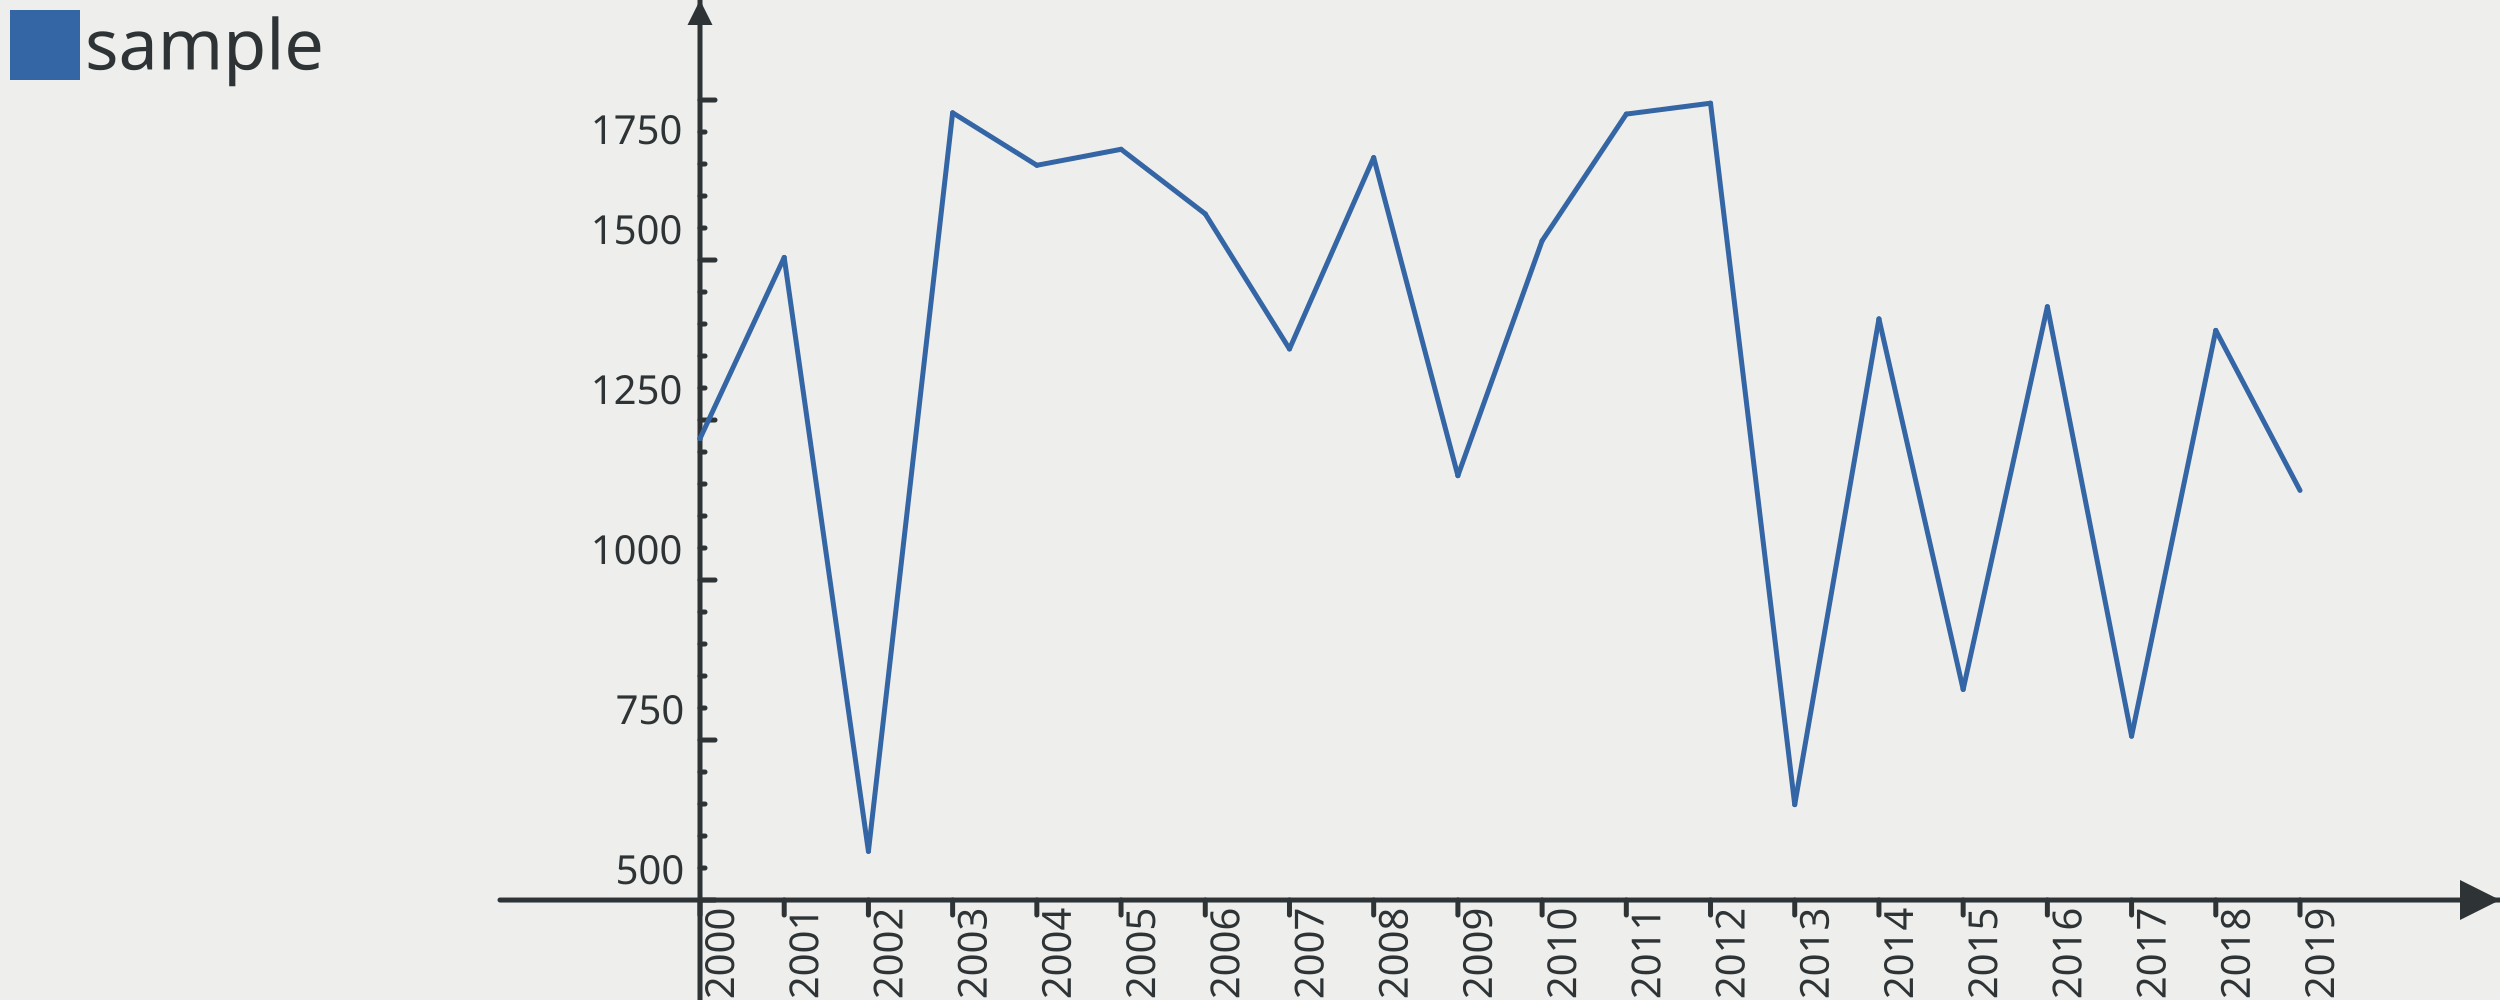
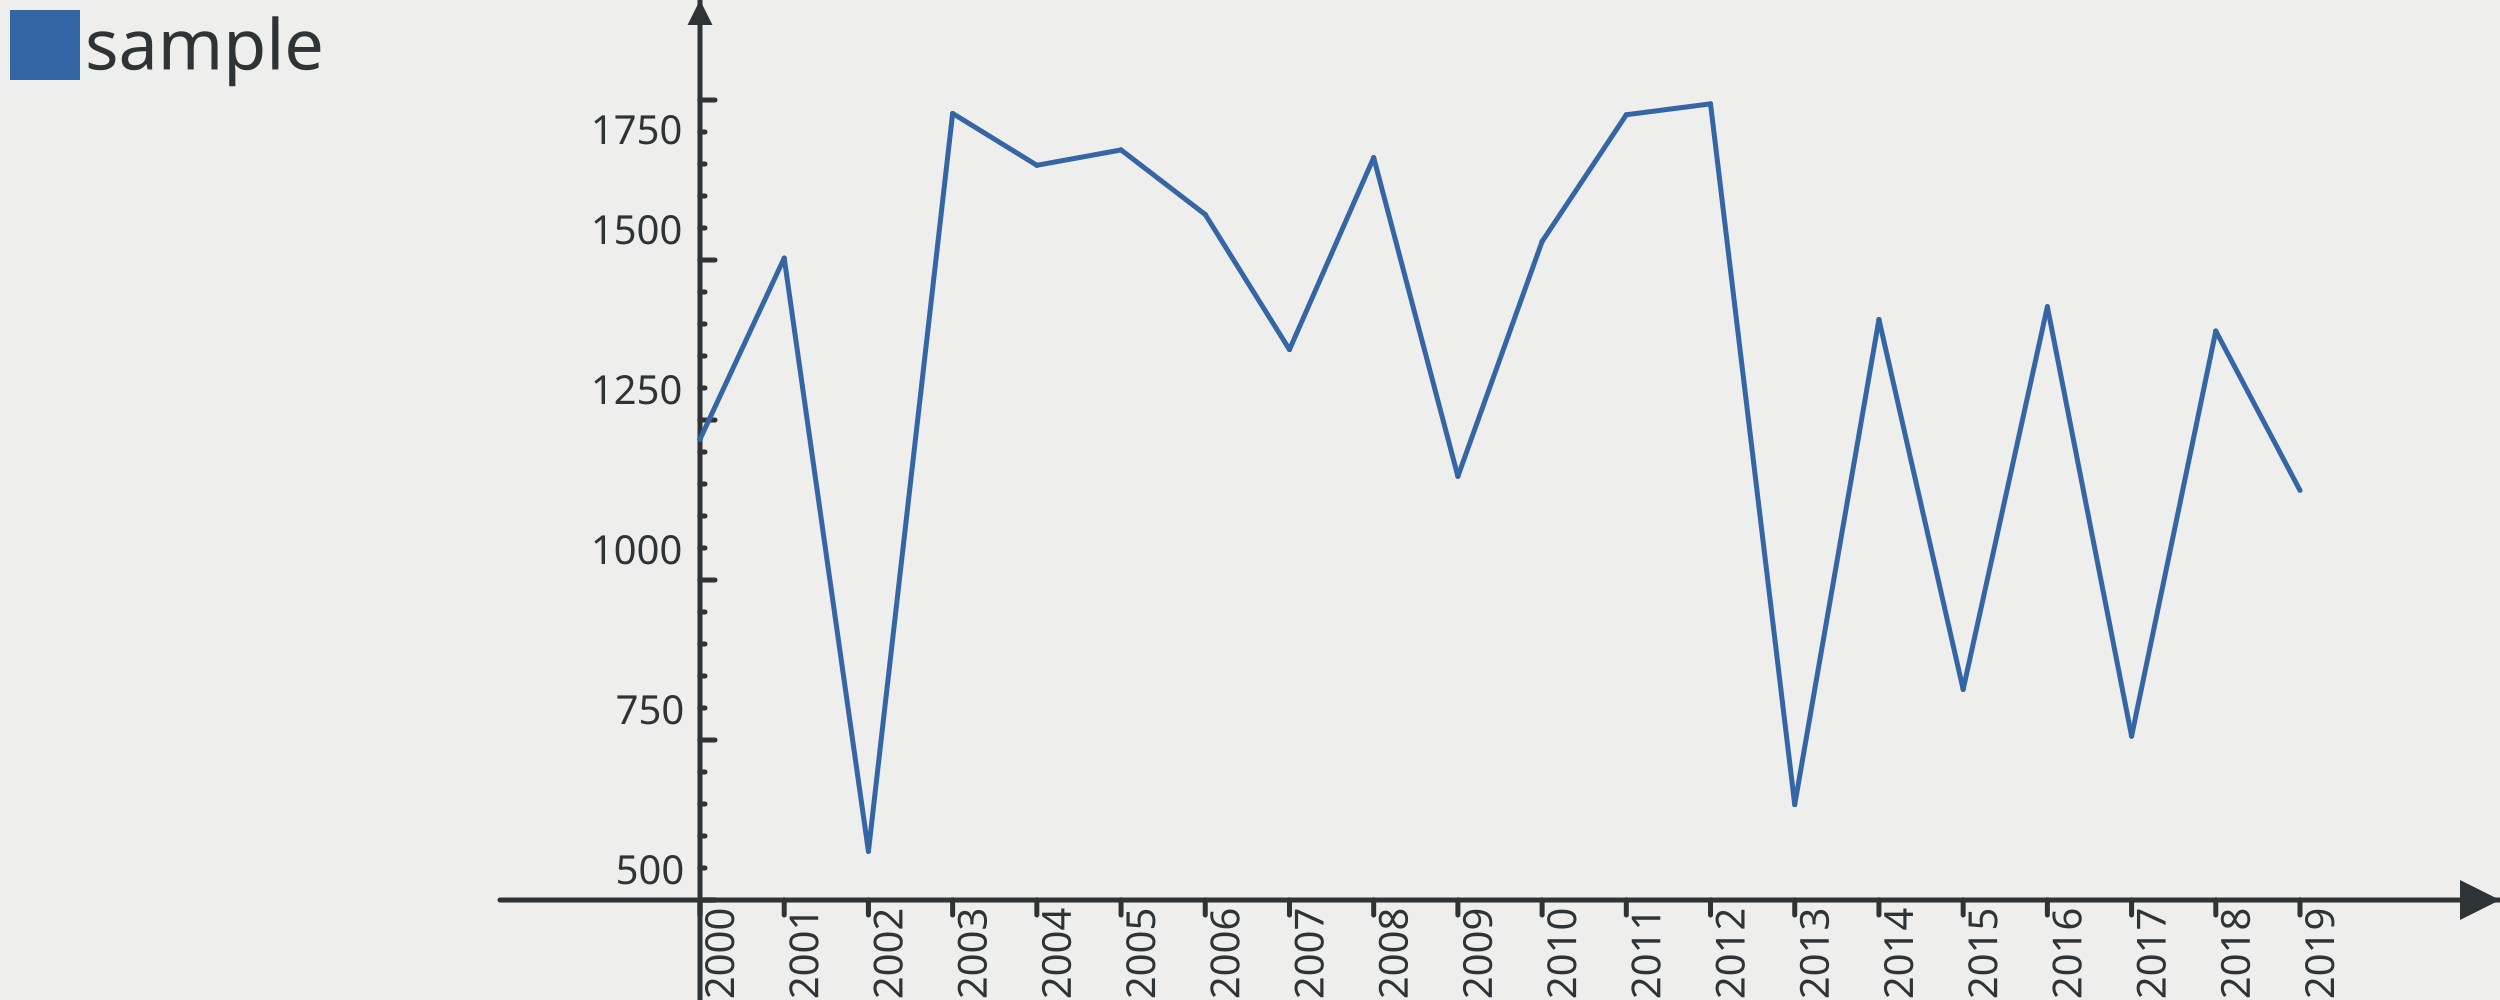
<svg xmlns="http://www.w3.org/2000/svg" width="500" height="200" version="1.0" id="ezcGraph">
  <defs />
  <g id="ezcGraphChart" color-rendering="optimizeQuality" shape-rendering="geometricPrecision" text-rendering="optimizeLegibility">
    <path d=" M 0,200 L 0,0 L 500,0 L 500,200 L 0,200 z " style="fill: #eeeeec; fill-opacity: 1.00; stroke: none;" id="ezcGraphPolygon_1" />
    <path d=" M 0,200 L 0,0 L 100,0 L 100,200 L 0,200 z " style="fill: #000000; fill-opacity: 0.00; stroke: none;" id="ezcGraphPolygon_2" />
    <path d=" M 2,16 L 2,2 L 16,2 L 16,16 L 2,16 z " style="fill: #3465a4; fill-opacity: 1.00; stroke: none;" id="ezcGraphPolygon_3" />
    <path d=" M 100,180 L 500,180" style="fill: none; stroke: #2e3436; stroke-width: 1; stroke-opacity: 1.00; stroke-linecap: round; stroke-linejoin: round;" id="ezcGraphLine_5" />
    <path d=" M 492,176 L 500,180 L 492,184 L 492,176 z " style="fill: #2e3436; fill-opacity: 1.00; stroke: none;" id="ezcGraphPolygon_6" />
    <path d=" M 140,200 L 140,0" style="fill: none; stroke: #2e3436; stroke-width: 1; stroke-opacity: 1.00; stroke-linecap: round; stroke-linejoin: round;" id="ezcGraphLine_7" />
    <path d=" M 137.5,5 L 140,0 L 142.5,5 L 137.5,5 z " style="fill: #2e3436; fill-opacity: 1.00; stroke: none;" id="ezcGraphPolygon_8" />
    <path d=" M 140,20 L 140,180" style="fill: none; stroke: #000000; stroke-width: 1; stroke-opacity: 0.00; stroke-linecap: round; stroke-linejoin: round;" id="ezcGraphLine_10" />
    <path d=" M 140,183 L 140,180" style="fill: none; stroke: #2e3436; stroke-width: 1; stroke-opacity: 1.00; stroke-linecap: round; stroke-linejoin: round;" id="ezcGraphLine_11" />
    <path d=" M 156,20 L 156,180" style="fill: none; stroke: #000000; stroke-width: 1; stroke-opacity: 0.00; stroke-linecap: round; stroke-linejoin: round;" id="ezcGraphLine_13" />
    <path d=" M 156.842,183 L 156.842,180" style="fill: none; stroke: #2e3436; stroke-width: 1; stroke-opacity: 1.00; stroke-linecap: round; stroke-linejoin: round;" id="ezcGraphLine_14" />
    <path d=" M 175.2,20 L 175.2,180" style="fill: none; stroke: #000000; stroke-width: 1; stroke-opacity: 0.00; stroke-linecap: round; stroke-linejoin: round;" id="ezcGraphLine_16" />
    <path d=" M 173.684,183 L 173.684,180" style="fill: none; stroke: #2e3436; stroke-width: 1; stroke-opacity: 1.00; stroke-linecap: round; stroke-linejoin: round;" id="ezcGraphLine_17" />
    <path d=" M 191.2,20 L 191.2,180" style="fill: none; stroke: #000000; stroke-width: 1; stroke-opacity: 0.00; stroke-linecap: round; stroke-linejoin: round;" id="ezcGraphLine_19" />
    <path d=" M 190.526,183 L 190.526,180" style="fill: none; stroke: #2e3436; stroke-width: 1; stroke-opacity: 1.00; stroke-linecap: round; stroke-linejoin: round;" id="ezcGraphLine_20" />
    <path d=" M 207.2,20 L 207.2,180" style="fill: none; stroke: #000000; stroke-width: 1; stroke-opacity: 0.00; stroke-linecap: round; stroke-linejoin: round;" id="ezcGraphLine_22" />
    <path d=" M 207.368,183 L 207.368,180" style="fill: none; stroke: #2e3436; stroke-width: 1; stroke-opacity: 1.00; stroke-linecap: round; stroke-linejoin: round;" id="ezcGraphLine_23" />
    <path d=" M 223.2,20 L 223.2,180" style="fill: none; stroke: #000000; stroke-width: 1; stroke-opacity: 0.00; stroke-linecap: round; stroke-linejoin: round;" id="ezcGraphLine_25" />
    <path d=" M 224.21,183 L 224.21,180" style="fill: none; stroke: #2e3436; stroke-width: 1; stroke-opacity: 1.00; stroke-linecap: round; stroke-linejoin: round;" id="ezcGraphLine_26" />
    <path d=" M 242.4,20 L 242.4,180" style="fill: none; stroke: #000000; stroke-width: 1; stroke-opacity: 0.00; stroke-linecap: round; stroke-linejoin: round;" id="ezcGraphLine_28" />
    <path d=" M 241.053,183 L 241.053,180" style="fill: none; stroke: #2e3436; stroke-width: 1; stroke-opacity: 1.00; stroke-linecap: round; stroke-linejoin: round;" id="ezcGraphLine_29" />
    <path d=" M 258.4,20 L 258.4,180" style="fill: none; stroke: #000000; stroke-width: 1; stroke-opacity: 0.00; stroke-linecap: round; stroke-linejoin: round;" id="ezcGraphLine_31" />
    <path d=" M 257.895,183 L 257.895,180" style="fill: none; stroke: #2e3436; stroke-width: 1; stroke-opacity: 1.00; stroke-linecap: round; stroke-linejoin: round;" id="ezcGraphLine_32" />
    <path d=" M 274.4,20 L 274.4,180" style="fill: none; stroke: #000000; stroke-width: 1; stroke-opacity: 0.00; stroke-linecap: round; stroke-linejoin: round;" id="ezcGraphLine_34" />
    <path d=" M 274.737,183 L 274.737,180" style="fill: none; stroke: #2e3436; stroke-width: 1; stroke-opacity: 1.00; stroke-linecap: round; stroke-linejoin: round;" id="ezcGraphLine_35" />
    <path d=" M 290.4,20 L 290.4,180" style="fill: none; stroke: #000000; stroke-width: 1; stroke-opacity: 0.00; stroke-linecap: round; stroke-linejoin: round;" id="ezcGraphLine_37" />
    <path d=" M 291.579,183 L 291.579,180" style="fill: none; stroke: #2e3436; stroke-width: 1; stroke-opacity: 1.00; stroke-linecap: round; stroke-linejoin: round;" id="ezcGraphLine_38" />
    <path d=" M 309.6,20 L 309.6,180" style="fill: none; stroke: #000000; stroke-width: 1; stroke-opacity: 0.00; stroke-linecap: round; stroke-linejoin: round;" id="ezcGraphLine_40" />
    <path d=" M 308.421,183 L 308.421,180" style="fill: none; stroke: #2e3436; stroke-width: 1; stroke-opacity: 1.00; stroke-linecap: round; stroke-linejoin: round;" id="ezcGraphLine_41" />
    <path d=" M 325.6,20 L 325.6,180" style="fill: none; stroke: #000000; stroke-width: 1; stroke-opacity: 0.00; stroke-linecap: round; stroke-linejoin: round;" id="ezcGraphLine_43" />
    <path d=" M 325.263,183 L 325.263,180" style="fill: none; stroke: #2e3436; stroke-width: 1; stroke-opacity: 1.00; stroke-linecap: round; stroke-linejoin: round;" id="ezcGraphLine_44" />
    <path d=" M 341.6,20 L 341.6,180" style="fill: none; stroke: #000000; stroke-width: 1; stroke-opacity: 0.00; stroke-linecap: round; stroke-linejoin: round;" id="ezcGraphLine_46" />
    <path d=" M 342.105,183 L 342.105,180" style="fill: none; stroke: #2e3436; stroke-width: 1; stroke-opacity: 1.00; stroke-linecap: round; stroke-linejoin: round;" id="ezcGraphLine_47" />
    <path d=" M 357.6,20 L 357.6,180" style="fill: none; stroke: #000000; stroke-width: 1; stroke-opacity: 0.00; stroke-linecap: round; stroke-linejoin: round;" id="ezcGraphLine_49" />
    <path d=" M 358.947,183 L 358.947,180" style="fill: none; stroke: #2e3436; stroke-width: 1; stroke-opacity: 1.00; stroke-linecap: round; stroke-linejoin: round;" id="ezcGraphLine_50" />
    <path d=" M 376.8,20 L 376.8,180" style="fill: none; stroke: #000000; stroke-width: 1; stroke-opacity: 0.00; stroke-linecap: round; stroke-linejoin: round;" id="ezcGraphLine_52" />
    <path d=" M 375.789,183 L 375.789,180" style="fill: none; stroke: #2e3436; stroke-width: 1; stroke-opacity: 1.00; stroke-linecap: round; stroke-linejoin: round;" id="ezcGraphLine_53" />
    <path d=" M 392.8,20 L 392.8,180" style="fill: none; stroke: #000000; stroke-width: 1; stroke-opacity: 0.00; stroke-linecap: round; stroke-linejoin: round;" id="ezcGraphLine_55" />
    <path d=" M 392.632,183 L 392.632,180" style="fill: none; stroke: #2e3436; stroke-width: 1; stroke-opacity: 1.00; stroke-linecap: round; stroke-linejoin: round;" id="ezcGraphLine_56" />
    <path d=" M 408.8,20 L 408.8,180" style="fill: none; stroke: #000000; stroke-width: 1; stroke-opacity: 0.00; stroke-linecap: round; stroke-linejoin: round;" id="ezcGraphLine_58" />
    <path d=" M 409.474,183 L 409.474,180" style="fill: none; stroke: #2e3436; stroke-width: 1; stroke-opacity: 1.00; stroke-linecap: round; stroke-linejoin: round;" id="ezcGraphLine_59" />
    <path d=" M 424.8,20 L 424.8,180" style="fill: none; stroke: #000000; stroke-width: 1; stroke-opacity: 0.00; stroke-linecap: round; stroke-linejoin: round;" id="ezcGraphLine_61" />
    <path d=" M 426.316,183 L 426.316,180" style="fill: none; stroke: #2e3436; stroke-width: 1; stroke-opacity: 1.00; stroke-linecap: round; stroke-linejoin: round;" id="ezcGraphLine_62" />
    <path d=" M 444,20 L 444,180" style="fill: none; stroke: #000000; stroke-width: 1; stroke-opacity: 0.00; stroke-linecap: round; stroke-linejoin: round;" id="ezcGraphLine_64" />
    <path d=" M 443.158,183 L 443.158,180" style="fill: none; stroke: #2e3436; stroke-width: 1; stroke-opacity: 1.00; stroke-linecap: round; stroke-linejoin: round;" id="ezcGraphLine_65" />
    <path d=" M 460,20 L 460,180" style="fill: none; stroke: #000000; stroke-width: 1; stroke-opacity: 0.00; stroke-linecap: round; stroke-linejoin: round;" id="ezcGraphLine_67" />
    <path d=" M 460,183 L 460,180" style="fill: none; stroke: #2e3436; stroke-width: 1; stroke-opacity: 1.00; stroke-linecap: round; stroke-linejoin: round;" id="ezcGraphLine_68" />
    <path d=" M 140,180 L 460,180" style="fill: none; stroke: #000000; stroke-width: 1; stroke-opacity: 0.00; stroke-linecap: round; stroke-linejoin: round;" id="ezcGraphLine_69" />
    <path d=" M 140,180 L 143,180" style="fill: none; stroke: #2e3436; stroke-width: 1; stroke-opacity: 1.00; stroke-linecap: round; stroke-linejoin: round;" id="ezcGraphLine_70" />
    <path d=" M 140,174 L 460,174" style="fill: none; stroke: #000000; stroke-width: 1; stroke-opacity: 0.00; stroke-linecap: round; stroke-linejoin: round;" id="ezcGraphLine_72" />
    <path d=" M 140,173.6 L 141,173.6" style="fill: none; stroke: #2e3436; stroke-width: 1; stroke-opacity: 1.00; stroke-linecap: round; stroke-linejoin: round;" id="ezcGraphLine_73" />
    <path d=" M 140,168 L 460,168" style="fill: none; stroke: #000000; stroke-width: 1; stroke-opacity: 0.00; stroke-linecap: round; stroke-linejoin: round;" id="ezcGraphLine_74" />
    <path d=" M 140,167.2 L 141,167.2" style="fill: none; stroke: #2e3436; stroke-width: 1; stroke-opacity: 1.00; stroke-linecap: round; stroke-linejoin: round;" id="ezcGraphLine_75" />
    <path d=" M 140,160 L 460,160" style="fill: none; stroke: #000000; stroke-width: 1; stroke-opacity: 0.00; stroke-linecap: round; stroke-linejoin: round;" id="ezcGraphLine_76" />
    <path d=" M 140,160.8 L 141,160.8" style="fill: none; stroke: #2e3436; stroke-width: 1; stroke-opacity: 1.00; stroke-linecap: round; stroke-linejoin: round;" id="ezcGraphLine_77" />
    <path d=" M 140,154 L 460,154" style="fill: none; stroke: #000000; stroke-width: 1; stroke-opacity: 0.00; stroke-linecap: round; stroke-linejoin: round;" id="ezcGraphLine_78" />
    <path d=" M 140,154.4 L 141,154.4" style="fill: none; stroke: #2e3436; stroke-width: 1; stroke-opacity: 1.00; stroke-linecap: round; stroke-linejoin: round;" id="ezcGraphLine_79" />
    <path d=" M 140,148 L 460,148" style="fill: none; stroke: #000000; stroke-width: 1; stroke-opacity: 0.00; stroke-linecap: round; stroke-linejoin: round;" id="ezcGraphLine_80" />
    <path d=" M 140,148 L 143,148" style="fill: none; stroke: #2e3436; stroke-width: 1; stroke-opacity: 1.00; stroke-linecap: round; stroke-linejoin: round;" id="ezcGraphLine_81" />
    <path d=" M 140,142 L 460,142" style="fill: none; stroke: #000000; stroke-width: 1; stroke-opacity: 0.00; stroke-linecap: round; stroke-linejoin: round;" id="ezcGraphLine_83" />
    <path d=" M 140,141.6 L 141,141.6" style="fill: none; stroke: #2e3436; stroke-width: 1; stroke-opacity: 1.00; stroke-linecap: round; stroke-linejoin: round;" id="ezcGraphLine_84" />
    <path d=" M 140,136 L 460,136" style="fill: none; stroke: #000000; stroke-width: 1; stroke-opacity: 0.00; stroke-linecap: round; stroke-linejoin: round;" id="ezcGraphLine_85" />
    <path d=" M 140,135.2 L 141,135.2" style="fill: none; stroke: #2e3436; stroke-width: 1; stroke-opacity: 1.00; stroke-linecap: round; stroke-linejoin: round;" id="ezcGraphLine_86" />
    <path d=" M 140,128 L 460,128" style="fill: none; stroke: #000000; stroke-width: 1; stroke-opacity: 0.00; stroke-linecap: round; stroke-linejoin: round;" id="ezcGraphLine_87" />
    <path d=" M 140,128.8 L 141,128.8" style="fill: none; stroke: #2e3436; stroke-width: 1; stroke-opacity: 1.00; stroke-linecap: round; stroke-linejoin: round;" id="ezcGraphLine_88" />
    <path d=" M 140,122 L 460,122" style="fill: none; stroke: #000000; stroke-width: 1; stroke-opacity: 0.00; stroke-linecap: round; stroke-linejoin: round;" id="ezcGraphLine_89" />
    <path d=" M 140,122.4 L 141,122.4" style="fill: none; stroke: #2e3436; stroke-width: 1; stroke-opacity: 1.00; stroke-linecap: round; stroke-linejoin: round;" id="ezcGraphLine_90" />
    <path d=" M 140,116 L 460,116" style="fill: none; stroke: #000000; stroke-width: 1; stroke-opacity: 0.00; stroke-linecap: round; stroke-linejoin: round;" id="ezcGraphLine_91" />
    <path d=" M 140,116 L 143,116" style="fill: none; stroke: #2e3436; stroke-width: 1; stroke-opacity: 1.00; stroke-linecap: round; stroke-linejoin: round;" id="ezcGraphLine_92" />
    <path d=" M 140,110 L 460,110" style="fill: none; stroke: #000000; stroke-width: 1; stroke-opacity: 0.00; stroke-linecap: round; stroke-linejoin: round;" id="ezcGraphLine_94" />
    <path d=" M 140,109.6 L 141,109.6" style="fill: none; stroke: #2e3436; stroke-width: 1; stroke-opacity: 1.00; stroke-linecap: round; stroke-linejoin: round;" id="ezcGraphLine_95" />
    <path d=" M 140,104 L 460,104" style="fill: none; stroke: #000000; stroke-width: 1; stroke-opacity: 0.00; stroke-linecap: round; stroke-linejoin: round;" id="ezcGraphLine_96" />
    <path d=" M 140,103.2 L 141,103.2" style="fill: none; stroke: #2e3436; stroke-width: 1; stroke-opacity: 1.00; stroke-linecap: round; stroke-linejoin: round;" id="ezcGraphLine_97" />
    <path d=" M 140,96 L 460,96" style="fill: none; stroke: #000000; stroke-width: 1; stroke-opacity: 0.00; stroke-linecap: round; stroke-linejoin: round;" id="ezcGraphLine_98" />
    <path d=" M 140,96.8 L 141,96.8" style="fill: none; stroke: #2e3436; stroke-width: 1; stroke-opacity: 1.00; stroke-linecap: round; stroke-linejoin: round;" id="ezcGraphLine_99" />
    <path d=" M 140,90 L 460,90" style="fill: none; stroke: #000000; stroke-width: 1; stroke-opacity: 0.00; stroke-linecap: round; stroke-linejoin: round;" id="ezcGraphLine_100" />
    <path d=" M 140,90.4 L 141,90.4" style="fill: none; stroke: #2e3436; stroke-width: 1; stroke-opacity: 1.00; stroke-linecap: round; stroke-linejoin: round;" id="ezcGraphLine_101" />
    <path d=" M 140,84 L 460,84" style="fill: none; stroke: #000000; stroke-width: 1; stroke-opacity: 0.00; stroke-linecap: round; stroke-linejoin: round;" id="ezcGraphLine_102" />
    <path d=" M 140,84 L 143,84" style="fill: none; stroke: #2e3436; stroke-width: 1; stroke-opacity: 1.00; stroke-linecap: round; stroke-linejoin: round;" id="ezcGraphLine_103" />
    <path d=" M 140,78 L 460,78" style="fill: none; stroke: #000000; stroke-width: 1; stroke-opacity: 0.00; stroke-linecap: round; stroke-linejoin: round;" id="ezcGraphLine_105" />
    <path d=" M 140,77.6 L 141,77.6" style="fill: none; stroke: #2e3436; stroke-width: 1; stroke-opacity: 1.00; stroke-linecap: round; stroke-linejoin: round;" id="ezcGraphLine_106" />
    <path d=" M 140,72 L 460,72" style="fill: none; stroke: #000000; stroke-width: 1; stroke-opacity: 0.00; stroke-linecap: round; stroke-linejoin: round;" id="ezcGraphLine_107" />
    <path d=" M 140,71.2 L 141,71.2" style="fill: none; stroke: #2e3436; stroke-width: 1; stroke-opacity: 1.00; stroke-linecap: round; stroke-linejoin: round;" id="ezcGraphLine_108" />
    <path d=" M 140,64 L 460,64" style="fill: none; stroke: #000000; stroke-width: 1; stroke-opacity: 0.00; stroke-linecap: round; stroke-linejoin: round;" id="ezcGraphLine_109" />
    <path d=" M 140,64.8 L 141,64.8" style="fill: none; stroke: #2e3436; stroke-width: 1; stroke-opacity: 1.00; stroke-linecap: round; stroke-linejoin: round;" id="ezcGraphLine_110" />
    <path d=" M 140,58 L 460,58" style="fill: none; stroke: #000000; stroke-width: 1; stroke-opacity: 0.00; stroke-linecap: round; stroke-linejoin: round;" id="ezcGraphLine_111" />
    <path d=" M 140,58.4 L 141,58.4" style="fill: none; stroke: #2e3436; stroke-width: 1; stroke-opacity: 1.00; stroke-linecap: round; stroke-linejoin: round;" id="ezcGraphLine_112" />
    <path d=" M 140,52 L 460,52" style="fill: none; stroke: #000000; stroke-width: 1; stroke-opacity: 0.00; stroke-linecap: round; stroke-linejoin: round;" id="ezcGraphLine_113" />
    <path d=" M 140,52 L 143,52" style="fill: none; stroke: #2e3436; stroke-width: 1; stroke-opacity: 1.00; stroke-linecap: round; stroke-linejoin: round;" id="ezcGraphLine_114" />
    <path d=" M 140,46 L 460,46" style="fill: none; stroke: #000000; stroke-width: 1; stroke-opacity: 0.00; stroke-linecap: round; stroke-linejoin: round;" id="ezcGraphLine_116" />
    <path d=" M 140,45.6 L 141,45.6" style="fill: none; stroke: #2e3436; stroke-width: 1; stroke-opacity: 1.00; stroke-linecap: round; stroke-linejoin: round;" id="ezcGraphLine_117" />
    <path d=" M 140,40 L 460,40" style="fill: none; stroke: #000000; stroke-width: 1; stroke-opacity: 0.00; stroke-linecap: round; stroke-linejoin: round;" id="ezcGraphLine_118" />
    <path d=" M 140,39.2 L 141,39.2" style="fill: none; stroke: #2e3436; stroke-width: 1; stroke-opacity: 1.00; stroke-linecap: round; stroke-linejoin: round;" id="ezcGraphLine_119" />
    <path d=" M 140,32 L 460,32" style="fill: none; stroke: #000000; stroke-width: 1; stroke-opacity: 0.00; stroke-linecap: round; stroke-linejoin: round;" id="ezcGraphLine_120" />
    <path d=" M 140,32.8 L 141,32.8" style="fill: none; stroke: #2e3436; stroke-width: 1; stroke-opacity: 1.00; stroke-linecap: round; stroke-linejoin: round;" id="ezcGraphLine_121" />
    <path d=" M 140,26 L 460,26" style="fill: none; stroke: #000000; stroke-width: 1; stroke-opacity: 0.00; stroke-linecap: round; stroke-linejoin: round;" id="ezcGraphLine_122" />
    <path d=" M 140,26.4 L 141,26.4" style="fill: none; stroke: #2e3436; stroke-width: 1; stroke-opacity: 1.00; stroke-linecap: round; stroke-linejoin: round;" id="ezcGraphLine_123" />
    <path d=" M 140,20 L 460,20" style="fill: none; stroke: #000000; stroke-width: 1; stroke-opacity: 0.00; stroke-linecap: round; stroke-linejoin: round;" id="ezcGraphLine_124" />
    <path d=" M 140,20 L 143,20" style="fill: none; stroke: #2e3436; stroke-width: 1; stroke-opacity: 1.00; stroke-linecap: round; stroke-linejoin: round;" id="ezcGraphLine_125" />
-     <path d=" M 140,87.712 L 140,87.712" style="fill: none; stroke: #3465a4; stroke-width: 1; stroke-opacity: 1.00; stroke-linecap: round; stroke-linejoin: round;" id="ezcGraphLine_127" />
-     <path d=" M 140,87.712 L 156.842,51.488" style="fill: none; stroke: #3465a4; stroke-width: 1; stroke-opacity: 1.00; stroke-linecap: round; stroke-linejoin: round;" id="ezcGraphLine_128" />
-     <path d=" M 156.842,51.488 L 173.684,170.272" style="fill: none; stroke: #3465a4; stroke-width: 1; stroke-opacity: 1.00; stroke-linecap: round; stroke-linejoin: round;" id="ezcGraphLine_129" />
-     <path d=" M 173.684,170.272 L 190.526,22.56" style="fill: none; stroke: #3465a4; stroke-width: 1; stroke-opacity: 1.00; stroke-linecap: round; stroke-linejoin: round;" id="ezcGraphLine_130" />
-     <path d=" M 190.526,22.56 L 207.368,33.056" style="fill: none; stroke: #3465a4; stroke-width: 1; stroke-opacity: 1.00; stroke-linecap: round; stroke-linejoin: round;" id="ezcGraphLine_131" />
-     <path d=" M 207.368,33.056 L 224.21,29.856" style="fill: none; stroke: #3465a4; stroke-width: 1; stroke-opacity: 1.00; stroke-linecap: round; stroke-linejoin: round;" id="ezcGraphLine_132" />
-     <path d=" M 224.21,29.856 L 241.053,42.784" style="fill: none; stroke: #3465a4; stroke-width: 1; stroke-opacity: 1.00; stroke-linecap: round; stroke-linejoin: round;" id="ezcGraphLine_133" />
-     <path d=" M 241.053,42.784 L 257.895,69.792" style="fill: none; stroke: #3465a4; stroke-width: 1; stroke-opacity: 1.00; stroke-linecap: round; stroke-linejoin: round;" id="ezcGraphLine_134" />
-     <path d=" M 257.895,69.792 L 274.737,31.52" style="fill: none; stroke: #3465a4; stroke-width: 1; stroke-opacity: 1.00; stroke-linecap: round; stroke-linejoin: round;" id="ezcGraphLine_135" />
-     <path d=" M 274.737,31.52 L 291.579,95.136" style="fill: none; stroke: #3465a4; stroke-width: 1; stroke-opacity: 1.00; stroke-linecap: round; stroke-linejoin: round;" id="ezcGraphLine_136" />
-     <path d=" M 291.579,95.136 L 308.421,48.16" style="fill: none; stroke: #3465a4; stroke-width: 1; stroke-opacity: 1.00; stroke-linecap: round; stroke-linejoin: round;" id="ezcGraphLine_137" />
-     <path d=" M 308.421,48.16 L 325.263,22.816" style="fill: none; stroke: #3465a4; stroke-width: 1; stroke-opacity: 1.00; stroke-linecap: round; stroke-linejoin: round;" id="ezcGraphLine_138" />
-     <path d=" M 325.263,22.816 L 342.105,20.64" style="fill: none; stroke: #3465a4; stroke-width: 1; stroke-opacity: 1.00; stroke-linecap: round; stroke-linejoin: round;" id="ezcGraphLine_139" />
-     <path d=" M 342.105,20.64 L 358.947,160.928" style="fill: none; stroke: #3465a4; stroke-width: 1; stroke-opacity: 1.00; stroke-linecap: round; stroke-linejoin: round;" id="ezcGraphLine_140" />
-     <path d=" M 358.947,160.928 L 375.789,63.776" style="fill: none; stroke: #3465a4; stroke-width: 1; stroke-opacity: 1.00; stroke-linecap: round; stroke-linejoin: round;" id="ezcGraphLine_141" />
-     <path d=" M 375.789,63.776 L 392.632,137.888" style="fill: none; stroke: #3465a4; stroke-width: 1; stroke-opacity: 1.00; stroke-linecap: round; stroke-linejoin: round;" id="ezcGraphLine_142" />
+     <path d=" M 140,87.84 L 140,87.84" style="fill: none; stroke: #3465a4; stroke-width: 1; stroke-opacity: 1.00; stroke-linecap: round; stroke-linejoin: round;" id="ezcGraphLine_127" />
+     <path d=" M 140,87.84 L 156.842,51.616" style="fill: none; stroke: #3465a4; stroke-width: 1; stroke-opacity: 1.00; stroke-linecap: round; stroke-linejoin: round;" id="ezcGraphLine_128" />
+     <path d=" M 156.842,51.616 L 173.684,170.272" style="fill: none; stroke: #3465a4; stroke-width: 1; stroke-opacity: 1.00; stroke-linecap: round; stroke-linejoin: round;" id="ezcGraphLine_129" />
+     <path d=" M 173.684,170.272 L 190.526,22.688" style="fill: none; stroke: #3465a4; stroke-width: 1; stroke-opacity: 1.00; stroke-linecap: round; stroke-linejoin: round;" id="ezcGraphLine_130" />
+     <path d=" M 190.526,22.688 L 207.368,33.056" style="fill: none; stroke: #3465a4; stroke-width: 1; stroke-opacity: 1.00; stroke-linecap: round; stroke-linejoin: round;" id="ezcGraphLine_131" />
+     <path d=" M 207.368,33.056 L 224.21,29.984" style="fill: none; stroke: #3465a4; stroke-width: 1; stroke-opacity: 1.00; stroke-linecap: round; stroke-linejoin: round;" id="ezcGraphLine_132" />
+     <path d=" M 224.21,29.984 L 241.053,42.912" style="fill: none; stroke: #3465a4; stroke-width: 1; stroke-opacity: 1.00; stroke-linecap: round; stroke-linejoin: round;" id="ezcGraphLine_133" />
+     <path d=" M 241.053,42.912 L 257.895,69.92" style="fill: none; stroke: #3465a4; stroke-width: 1; stroke-opacity: 1.00; stroke-linecap: round; stroke-linejoin: round;" id="ezcGraphLine_134" />
+     <path d=" M 257.895,69.92 L 274.737,31.52" style="fill: none; stroke: #3465a4; stroke-width: 1; stroke-opacity: 1.00; stroke-linecap: round; stroke-linejoin: round;" id="ezcGraphLine_135" />
+     <path d=" M 274.737,31.52 L 291.579,95.264" style="fill: none; stroke: #3465a4; stroke-width: 1; stroke-opacity: 1.00; stroke-linecap: round; stroke-linejoin: round;" id="ezcGraphLine_136" />
+     <path d=" M 291.579,95.264 L 308.421,48.288" style="fill: none; stroke: #3465a4; stroke-width: 1; stroke-opacity: 1.00; stroke-linecap: round; stroke-linejoin: round;" id="ezcGraphLine_137" />
+     <path d=" M 308.421,48.288 L 325.263,22.944" style="fill: none; stroke: #3465a4; stroke-width: 1; stroke-opacity: 1.00; stroke-linecap: round; stroke-linejoin: round;" id="ezcGraphLine_138" />
+     <path d=" M 325.263,22.944 L 342.105,20.768" style="fill: none; stroke: #3465a4; stroke-width: 1; stroke-opacity: 1.00; stroke-linecap: round; stroke-linejoin: round;" id="ezcGraphLine_139" />
+     <path d=" M 342.105,20.768 L 358.947,160.928" style="fill: none; stroke: #3465a4; stroke-width: 1; stroke-opacity: 1.00; stroke-linecap: round; stroke-linejoin: round;" id="ezcGraphLine_140" />
+     <path d=" M 358.947,160.928 L 375.789,63.904" style="fill: none; stroke: #3465a4; stroke-width: 1; stroke-opacity: 1.00; stroke-linecap: round; stroke-linejoin: round;" id="ezcGraphLine_141" />
+     <path d=" M 375.789,63.904 L 392.632,137.888" style="fill: none; stroke: #3465a4; stroke-width: 1; stroke-opacity: 1.00; stroke-linecap: round; stroke-linejoin: round;" id="ezcGraphLine_142" />
    <path d=" M 392.632,137.888 L 409.474,61.344" style="fill: none; stroke: #3465a4; stroke-width: 1; stroke-opacity: 1.00; stroke-linecap: round; stroke-linejoin: round;" id="ezcGraphLine_143" />
    <path d=" M 409.474,61.344 L 426.316,147.232" style="fill: none; stroke: #3465a4; stroke-width: 1; stroke-opacity: 1.00; stroke-linecap: round; stroke-linejoin: round;" id="ezcGraphLine_144" />
-     <path d=" M 426.316,147.232 L 443.158,66.08" style="fill: none; stroke: #3465a4; stroke-width: 1; stroke-opacity: 1.00; stroke-linecap: round; stroke-linejoin: round;" id="ezcGraphLine_145" />
-     <path d=" M 443.158,66.08 L 460,98.08" style="fill: none; stroke: #3465a4; stroke-width: 1; stroke-opacity: 1.00; stroke-linecap: round; stroke-linejoin: round;" id="ezcGraphLine_146" />
+     <path d=" M 426.316,147.232 L 443.158,66.208" style="fill: none; stroke: #3465a4; stroke-width: 1; stroke-opacity: 1.00; stroke-linecap: round; stroke-linejoin: round;" id="ezcGraphLine_145" />
+     <path d=" M 443.158,66.208 L 460,98.08" style="fill: none; stroke: #3465a4; stroke-width: 1; stroke-opacity: 1.00; stroke-linecap: round; stroke-linejoin: round;" id="ezcGraphLine_146" />
    <g id="ezcGraphTextBox_4">
      <path d=" M 16.5,17 L 16.5,1.5 L 62.52,1.5 L 62.52,17 L 16.5,17 z " style="fill: #ffffff; fill-opacity: 0.00; stroke: none;" id="ezcGraphPolygon_147" />
      <text id="ezcGraphTextBox_4_text" x="17" text-length="44.52px" y="13.9" style="font-size: 14px; font-family: sans-serif; fill: #2e3436; fill-opacity: 1.00; stroke: none;">sample</text>
    </g>
    <g id="ezcGraphTextBox_9" transform="rotate( -90.00 140 180 )">
      <path d=" M 119.66,189 L 119.66,179.5 L 141,179.5 L 141,189 L 119.66,189 z " style="fill: #ffffff; fill-opacity: 0.00; stroke: none;" id="ezcGraphPolygon_148" />
      <text id="ezcGraphTextBox_9_text" x="120.16" text-length="19.84px" y="186.8" style="font-size: 8px; font-family: sans-serif; fill: #2e3436; fill-opacity: 1.00; stroke: none;">2000</text>
    </g>
    <g id="ezcGraphTextBox_12" transform="rotate( -90.00 156.8421 180 )">
      <path d=" M 136.502,189 L 136.502,179.5 L 157.842,179.5 L 157.842,189 L 136.502,189 z " style="fill: #ffffff; fill-opacity: 0.00; stroke: none;" id="ezcGraphPolygon_149" />
      <text id="ezcGraphTextBox_12_text" x="137.002" text-length="19.84px" y="186.8" style="font-size: 8px; font-family: sans-serif; fill: #2e3436; fill-opacity: 1.00; stroke: none;">2001</text>
    </g>
    <g id="ezcGraphTextBox_15" transform="rotate( -90.00 173.6842 180 )">
      <path d=" M 153.344,189 L 153.344,179.5 L 174.684,179.5 L 174.684,189 L 153.344,189 z " style="fill: #ffffff; fill-opacity: 0.00; stroke: none;" id="ezcGraphPolygon_150" />
      <text id="ezcGraphTextBox_15_text" x="153.844" text-length="19.84px" y="186.8" style="font-size: 8px; font-family: sans-serif; fill: #2e3436; fill-opacity: 1.00; stroke: none;">2002</text>
    </g>
    <g id="ezcGraphTextBox_18" transform="rotate( -90.00 190.5263 180 )">
      <path d=" M 170.186,189 L 170.186,179.5 L 191.526,179.5 L 191.526,189 L 170.186,189 z " style="fill: #ffffff; fill-opacity: 0.00; stroke: none;" id="ezcGraphPolygon_151" />
      <text id="ezcGraphTextBox_18_text" x="170.686" text-length="19.84px" y="186.8" style="font-size: 8px; font-family: sans-serif; fill: #2e3436; fill-opacity: 1.00; stroke: none;">2003</text>
    </g>
    <g id="ezcGraphTextBox_21" transform="rotate( -90.00 207.3684 180 )">
      <path d=" M 187.028,189 L 187.028,179.5 L 208.368,179.5 L 208.368,189 L 187.028,189 z " style="fill: #ffffff; fill-opacity: 0.00; stroke: none;" id="ezcGraphPolygon_152" />
      <text id="ezcGraphTextBox_21_text" x="187.528" text-length="19.84px" y="186.8" style="font-size: 8px; font-family: sans-serif; fill: #2e3436; fill-opacity: 1.00; stroke: none;">2004</text>
    </g>
    <g id="ezcGraphTextBox_24" transform="rotate( -90.00 224.2105 180 )">
      <path d=" M 203.87,189 L 203.87,179.5 L 225.21,179.5 L 225.21,189 L 203.87,189 z " style="fill: #ffffff; fill-opacity: 0.00; stroke: none;" id="ezcGraphPolygon_153" />
      <text id="ezcGraphTextBox_24_text" x="204.37" text-length="19.84px" y="186.8" style="font-size: 8px; font-family: sans-serif; fill: #2e3436; fill-opacity: 1.00; stroke: none;">2005</text>
    </g>
    <g id="ezcGraphTextBox_27" transform="rotate( -90.00 241.0526 180 )">
      <path d=" M 220.713,189 L 220.713,179.5 L 242.053,179.5 L 242.053,189 L 220.713,189 z " style="fill: #ffffff; fill-opacity: 0.00; stroke: none;" id="ezcGraphPolygon_154" />
      <text id="ezcGraphTextBox_27_text" x="221.213" text-length="19.84px" y="186.8" style="font-size: 8px; font-family: sans-serif; fill: #2e3436; fill-opacity: 1.00; stroke: none;">2006</text>
    </g>
    <g id="ezcGraphTextBox_30" transform="rotate( -90.00 257.8947 180 )">
      <path d=" M 237.555,189 L 237.555,179.5 L 258.895,179.5 L 258.895,189 L 237.555,189 z " style="fill: #ffffff; fill-opacity: 0.00; stroke: none;" id="ezcGraphPolygon_155" />
      <text id="ezcGraphTextBox_30_text" x="238.055" text-length="19.84px" y="186.8" style="font-size: 8px; font-family: sans-serif; fill: #2e3436; fill-opacity: 1.00; stroke: none;">2007</text>
    </g>
    <g id="ezcGraphTextBox_33" transform="rotate( -90.00 274.7368 180 )">
      <path d=" M 254.397,189 L 254.397,179.5 L 275.737,179.5 L 275.737,189 L 254.397,189 z " style="fill: #ffffff; fill-opacity: 0.00; stroke: none;" id="ezcGraphPolygon_156" />
      <text id="ezcGraphTextBox_33_text" x="254.897" text-length="19.84px" y="186.8" style="font-size: 8px; font-family: sans-serif; fill: #2e3436; fill-opacity: 1.00; stroke: none;">2008</text>
    </g>
    <g id="ezcGraphTextBox_36" transform="rotate( -90.00 291.5789 180 )">
      <path d=" M 271.239,189 L 271.239,179.5 L 292.579,179.5 L 292.579,189 L 271.239,189 z " style="fill: #ffffff; fill-opacity: 0.00; stroke: none;" id="ezcGraphPolygon_157" />
      <text id="ezcGraphTextBox_36_text" x="271.739" text-length="19.84px" y="186.8" style="font-size: 8px; font-family: sans-serif; fill: #2e3436; fill-opacity: 1.00; stroke: none;">2009</text>
    </g>
    <g id="ezcGraphTextBox_39" transform="rotate( -90.00 308.4211 180 )">
      <path d=" M 288.081,189 L 288.081,179.5 L 309.421,179.5 L 309.421,189 L 288.081,189 z " style="fill: #ffffff; fill-opacity: 0.00; stroke: none;" id="ezcGraphPolygon_158" />
      <text id="ezcGraphTextBox_39_text" x="288.581" text-length="19.84px" y="186.8" style="font-size: 8px; font-family: sans-serif; fill: #2e3436; fill-opacity: 1.00; stroke: none;">2010</text>
    </g>
    <g id="ezcGraphTextBox_42" transform="rotate( -90.00 325.2632 180 )">
      <path d=" M 304.923,189 L 304.923,179.5 L 326.263,179.5 L 326.263,189 L 304.923,189 z " style="fill: #ffffff; fill-opacity: 0.00; stroke: none;" id="ezcGraphPolygon_159" />
      <text id="ezcGraphTextBox_42_text" x="305.423" text-length="19.84px" y="186.8" style="font-size: 8px; font-family: sans-serif; fill: #2e3436; fill-opacity: 1.00; stroke: none;">2011</text>
    </g>
    <g id="ezcGraphTextBox_45" transform="rotate( -90.00 342.1053 180 )">
      <path d=" M 321.765,189 L 321.765,179.5 L 343.105,179.5 L 343.105,189 L 321.765,189 z " style="fill: #ffffff; fill-opacity: 0.00; stroke: none;" id="ezcGraphPolygon_160" />
      <text id="ezcGraphTextBox_45_text" x="322.265" text-length="19.84px" y="186.8" style="font-size: 8px; font-family: sans-serif; fill: #2e3436; fill-opacity: 1.00; stroke: none;">2012</text>
    </g>
    <g id="ezcGraphTextBox_48" transform="rotate( -90.00 358.9474 180 )">
      <path d=" M 338.607,189 L 338.607,179.5 L 359.947,179.5 L 359.947,189 L 338.607,189 z " style="fill: #ffffff; fill-opacity: 0.00; stroke: none;" id="ezcGraphPolygon_161" />
      <text id="ezcGraphTextBox_48_text" x="339.107" text-length="19.84px" y="186.8" style="font-size: 8px; font-family: sans-serif; fill: #2e3436; fill-opacity: 1.00; stroke: none;">2013</text>
    </g>
    <g id="ezcGraphTextBox_51" transform="rotate( -90.00 375.7895 180 )">
      <path d=" M 355.45,189 L 355.45,179.5 L 376.789,179.5 L 376.789,189 L 355.45,189 z " style="fill: #ffffff; fill-opacity: 0.00; stroke: none;" id="ezcGraphPolygon_162" />
      <text id="ezcGraphTextBox_51_text" x="355.95" text-length="19.84px" y="186.8" style="font-size: 8px; font-family: sans-serif; fill: #2e3436; fill-opacity: 1.00; stroke: none;">2014</text>
    </g>
    <g id="ezcGraphTextBox_54" transform="rotate( -90.00 392.6316 180 )">
      <path d=" M 372.292,189 L 372.292,179.5 L 393.632,179.5 L 393.632,189 L 372.292,189 z " style="fill: #ffffff; fill-opacity: 0.00; stroke: none;" id="ezcGraphPolygon_163" />
      <text id="ezcGraphTextBox_54_text" x="372.792" text-length="19.84px" y="186.8" style="font-size: 8px; font-family: sans-serif; fill: #2e3436; fill-opacity: 1.00; stroke: none;">2015</text>
    </g>
    <g id="ezcGraphTextBox_57" transform="rotate( -90.00 409.4737 180 )">
      <path d=" M 389.134,189 L 389.134,179.5 L 410.474,179.5 L 410.474,189 L 389.134,189 z " style="fill: #ffffff; fill-opacity: 0.00; stroke: none;" id="ezcGraphPolygon_164" />
      <text id="ezcGraphTextBox_57_text" x="389.634" text-length="19.84px" y="186.8" style="font-size: 8px; font-family: sans-serif; fill: #2e3436; fill-opacity: 1.00; stroke: none;">2016</text>
    </g>
    <g id="ezcGraphTextBox_60" transform="rotate( -90.00 426.3158 180 )">
      <path d=" M 405.976,189 L 405.976,179.5 L 427.316,179.5 L 427.316,189 L 405.976,189 z " style="fill: #ffffff; fill-opacity: 0.00; stroke: none;" id="ezcGraphPolygon_165" />
      <text id="ezcGraphTextBox_60_text" x="406.476" text-length="19.84px" y="186.8" style="font-size: 8px; font-family: sans-serif; fill: #2e3436; fill-opacity: 1.00; stroke: none;">2017</text>
    </g>
    <g id="ezcGraphTextBox_63" transform="rotate( -90.00 443.1579 180 )">
      <path d=" M 422.818,189 L 422.818,179.5 L 444.158,179.5 L 444.158,189 L 422.818,189 z " style="fill: #ffffff; fill-opacity: 0.00; stroke: none;" id="ezcGraphPolygon_166" />
      <text id="ezcGraphTextBox_63_text" x="423.318" text-length="19.84px" y="186.8" style="font-size: 8px; font-family: sans-serif; fill: #2e3436; fill-opacity: 1.00; stroke: none;">2018</text>
    </g>
    <g id="ezcGraphTextBox_66" transform="rotate( -90.00 460 180 )">
      <path d=" M 439.66,189 L 439.66,179.5 L 461,179.5 L 461,189 L 439.66,189 z " style="fill: #ffffff; fill-opacity: 0.00; stroke: none;" id="ezcGraphPolygon_167" />
      <text id="ezcGraphTextBox_66_text" x="440.16" text-length="19.84px" y="186.8" style="font-size: 8px; font-family: sans-serif; fill: #2e3436; fill-opacity: 1.00; stroke: none;">2019</text>
    </g>
    <g id="ezcGraphTextBox_71">
      <path d=" M 122.62,179 L 122.62,169.5 L 139,169.5 L 139,179 L 122.62,179 z " style="fill: #ffffff; fill-opacity: 0.00; stroke: none;" id="ezcGraphPolygon_168" />
      <text id="ezcGraphTextBox_71_text" x="123.12" text-length="14.88px" y="176.8" style="font-size: 8px; font-family: sans-serif; fill: #2e3436; fill-opacity: 1.00; stroke: none;">500</text>
    </g>
    <g id="ezcGraphTextBox_82">
      <path d=" M 122.62,147 L 122.62,137.5 L 139,137.5 L 139,147 L 122.62,147 z " style="fill: #ffffff; fill-opacity: 0.00; stroke: none;" id="ezcGraphPolygon_169" />
      <text id="ezcGraphTextBox_82_text" x="123.12" text-length="14.88px" y="144.8" style="font-size: 8px; font-family: sans-serif; fill: #2e3436; fill-opacity: 1.00; stroke: none;">750</text>
    </g>
    <g id="ezcGraphTextBox_93">
      <path d=" M 117.66,115 L 117.66,105.5 L 139,105.5 L 139,115 L 117.66,115 z " style="fill: #ffffff; fill-opacity: 0.00; stroke: none;" id="ezcGraphPolygon_170" />
      <text id="ezcGraphTextBox_93_text" x="118.16" text-length="19.84px" y="112.8" style="font-size: 8px; font-family: sans-serif; fill: #2e3436; fill-opacity: 1.00; stroke: none;">1000</text>
    </g>
    <g id="ezcGraphTextBox_104">
      <path d=" M 117.66,83 L 117.66,73.5 L 139,73.5 L 139,83 L 117.66,83 z " style="fill: #ffffff; fill-opacity: 0.00; stroke: none;" id="ezcGraphPolygon_171" />
      <text id="ezcGraphTextBox_104_text" x="118.16" text-length="19.84px" y="80.8" style="font-size: 8px; font-family: sans-serif; fill: #2e3436; fill-opacity: 1.00; stroke: none;">1250</text>
    </g>
    <g id="ezcGraphTextBox_115">
      <path d=" M 117.66,51 L 117.66,41.5 L 139,41.5 L 139,51 L 117.66,51 z " style="fill: #ffffff; fill-opacity: 0.00; stroke: none;" id="ezcGraphPolygon_172" />
      <text id="ezcGraphTextBox_115_text" x="118.16" text-length="19.84px" y="48.8" style="font-size: 8px; font-family: sans-serif; fill: #2e3436; fill-opacity: 1.00; stroke: none;">1500</text>
    </g>
    <g id="ezcGraphTextBox_126">
      <path d=" M 117.66,31 L 117.66,21.5 L 139,21.5 L 139,31 L 117.66,31 z " style="fill: #ffffff; fill-opacity: 0.00; stroke: none;" id="ezcGraphPolygon_173" />
      <text id="ezcGraphTextBox_126_text" x="118.16" text-length="19.84px" y="28.8" style="font-size: 8px; font-family: sans-serif; fill: #2e3436; fill-opacity: 1.00; stroke: none;">1750</text>
    </g>
  </g>
</svg>
